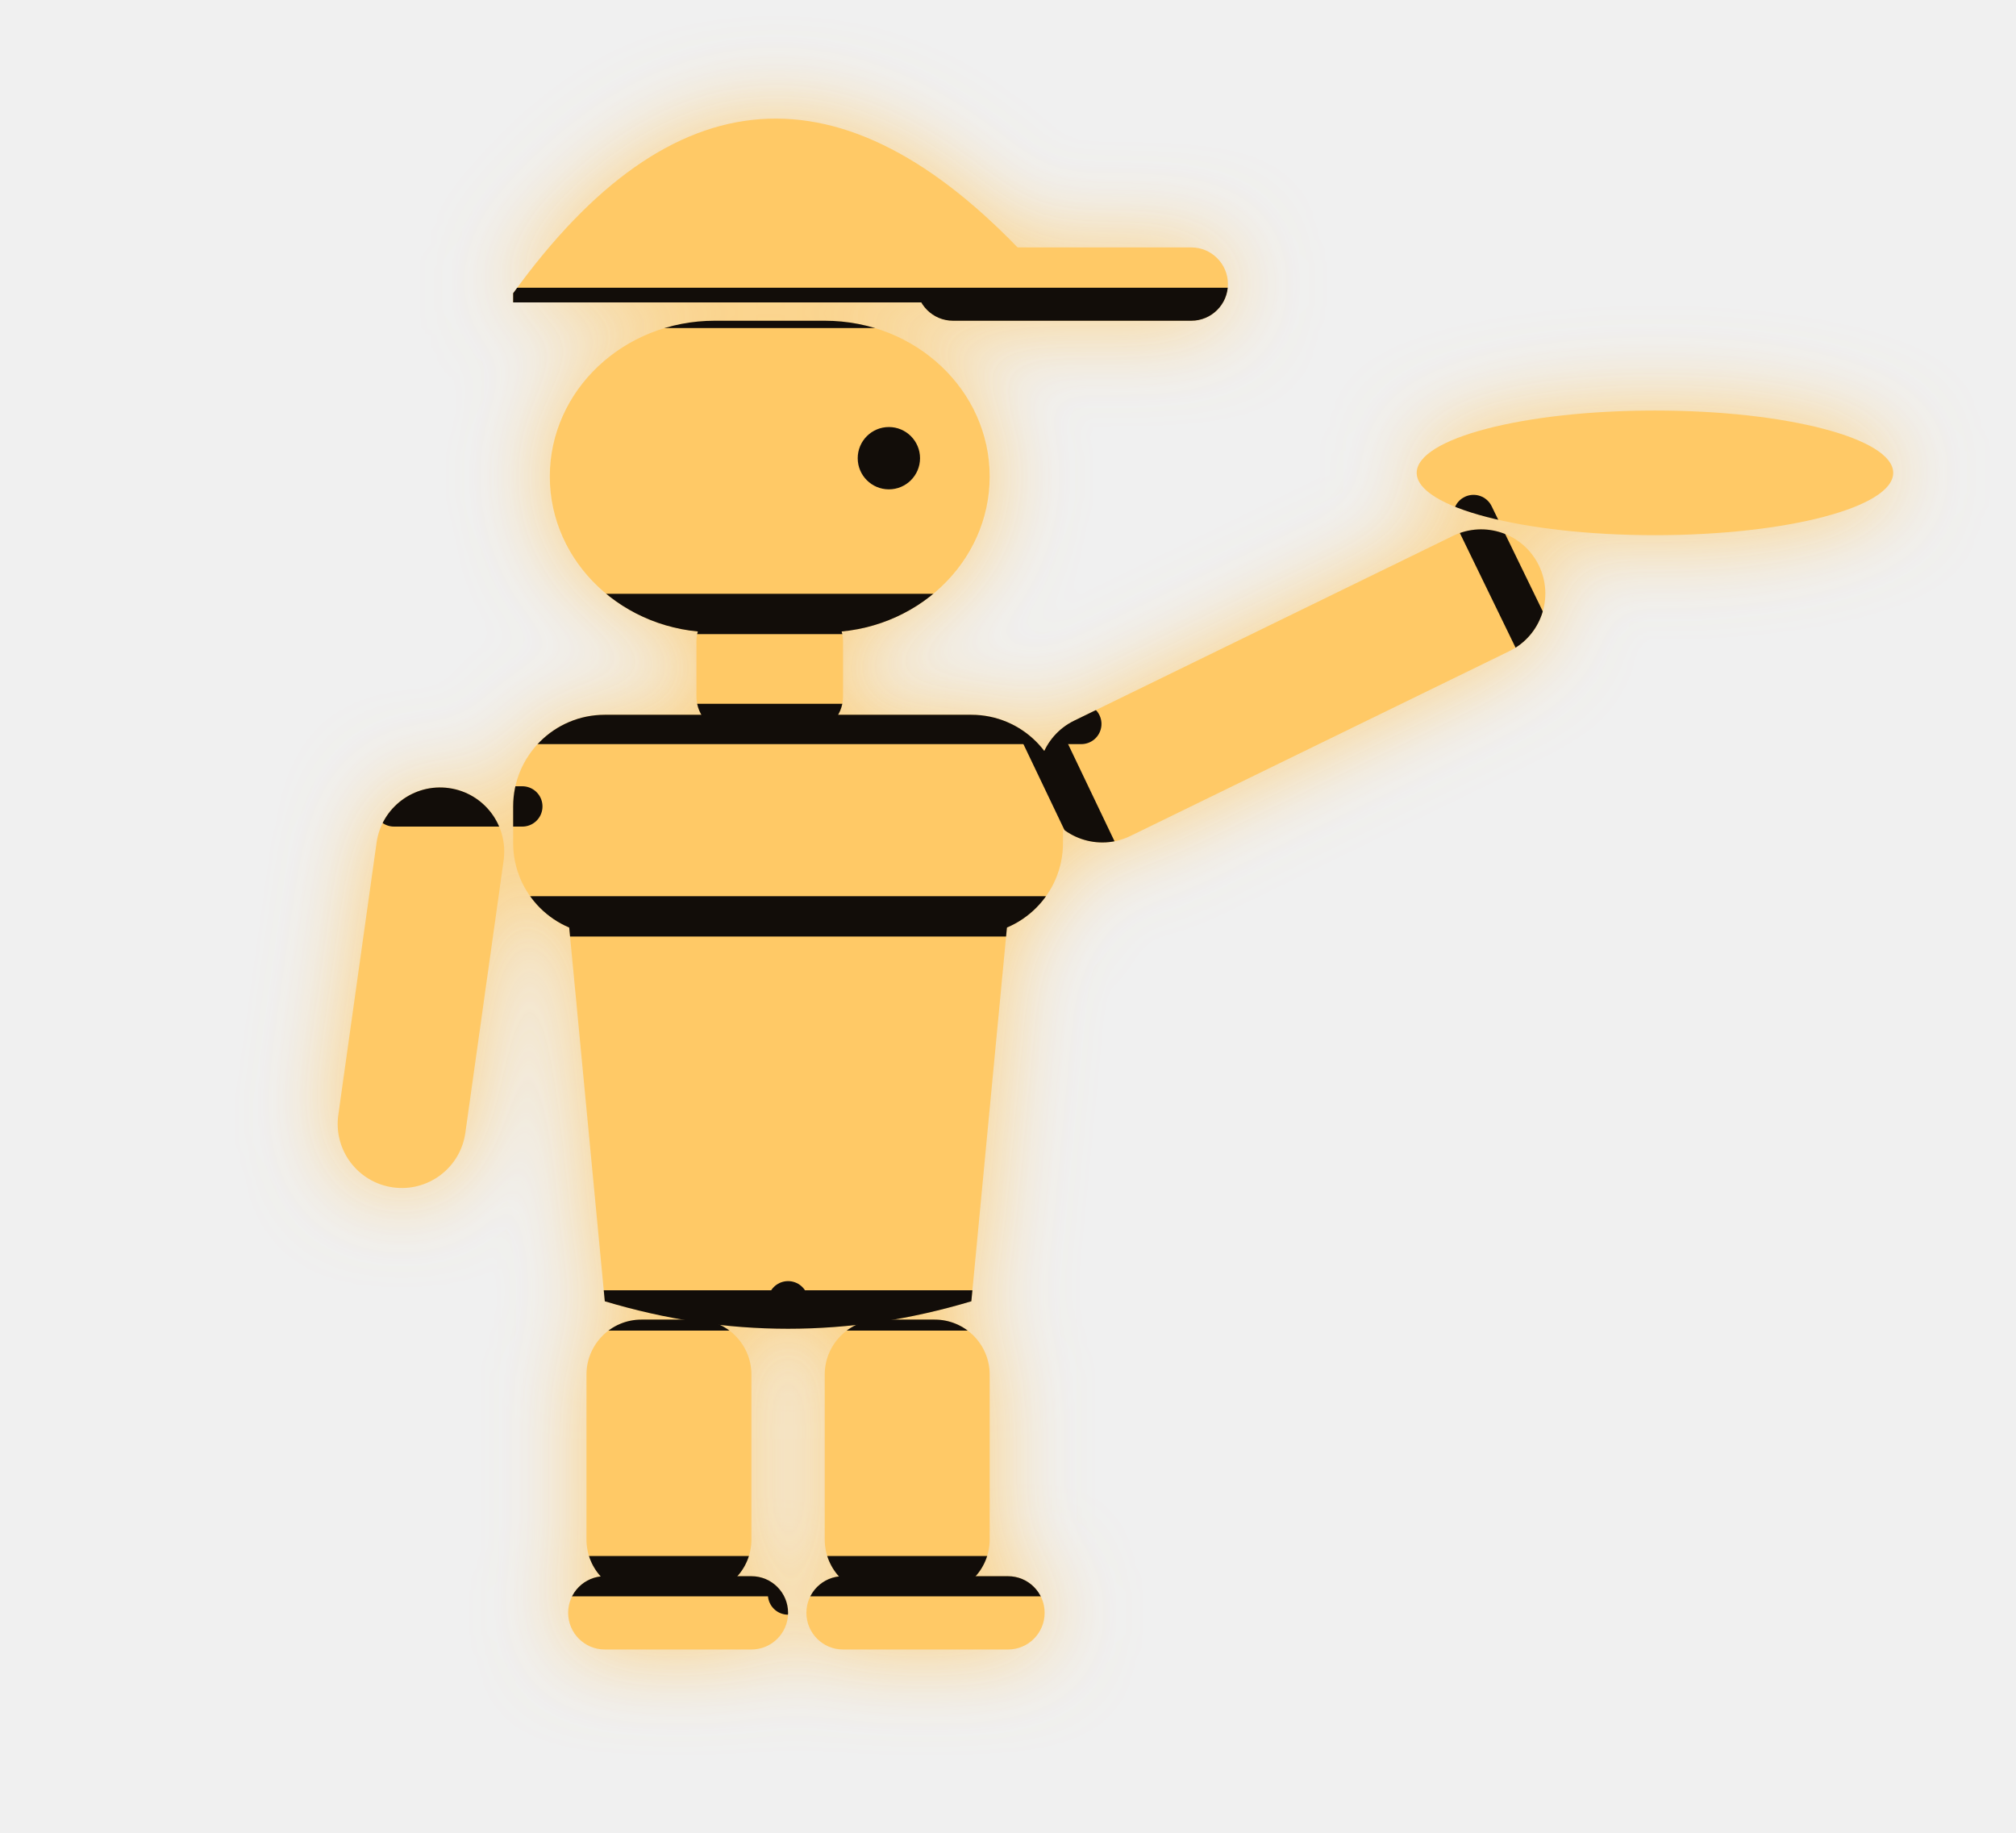
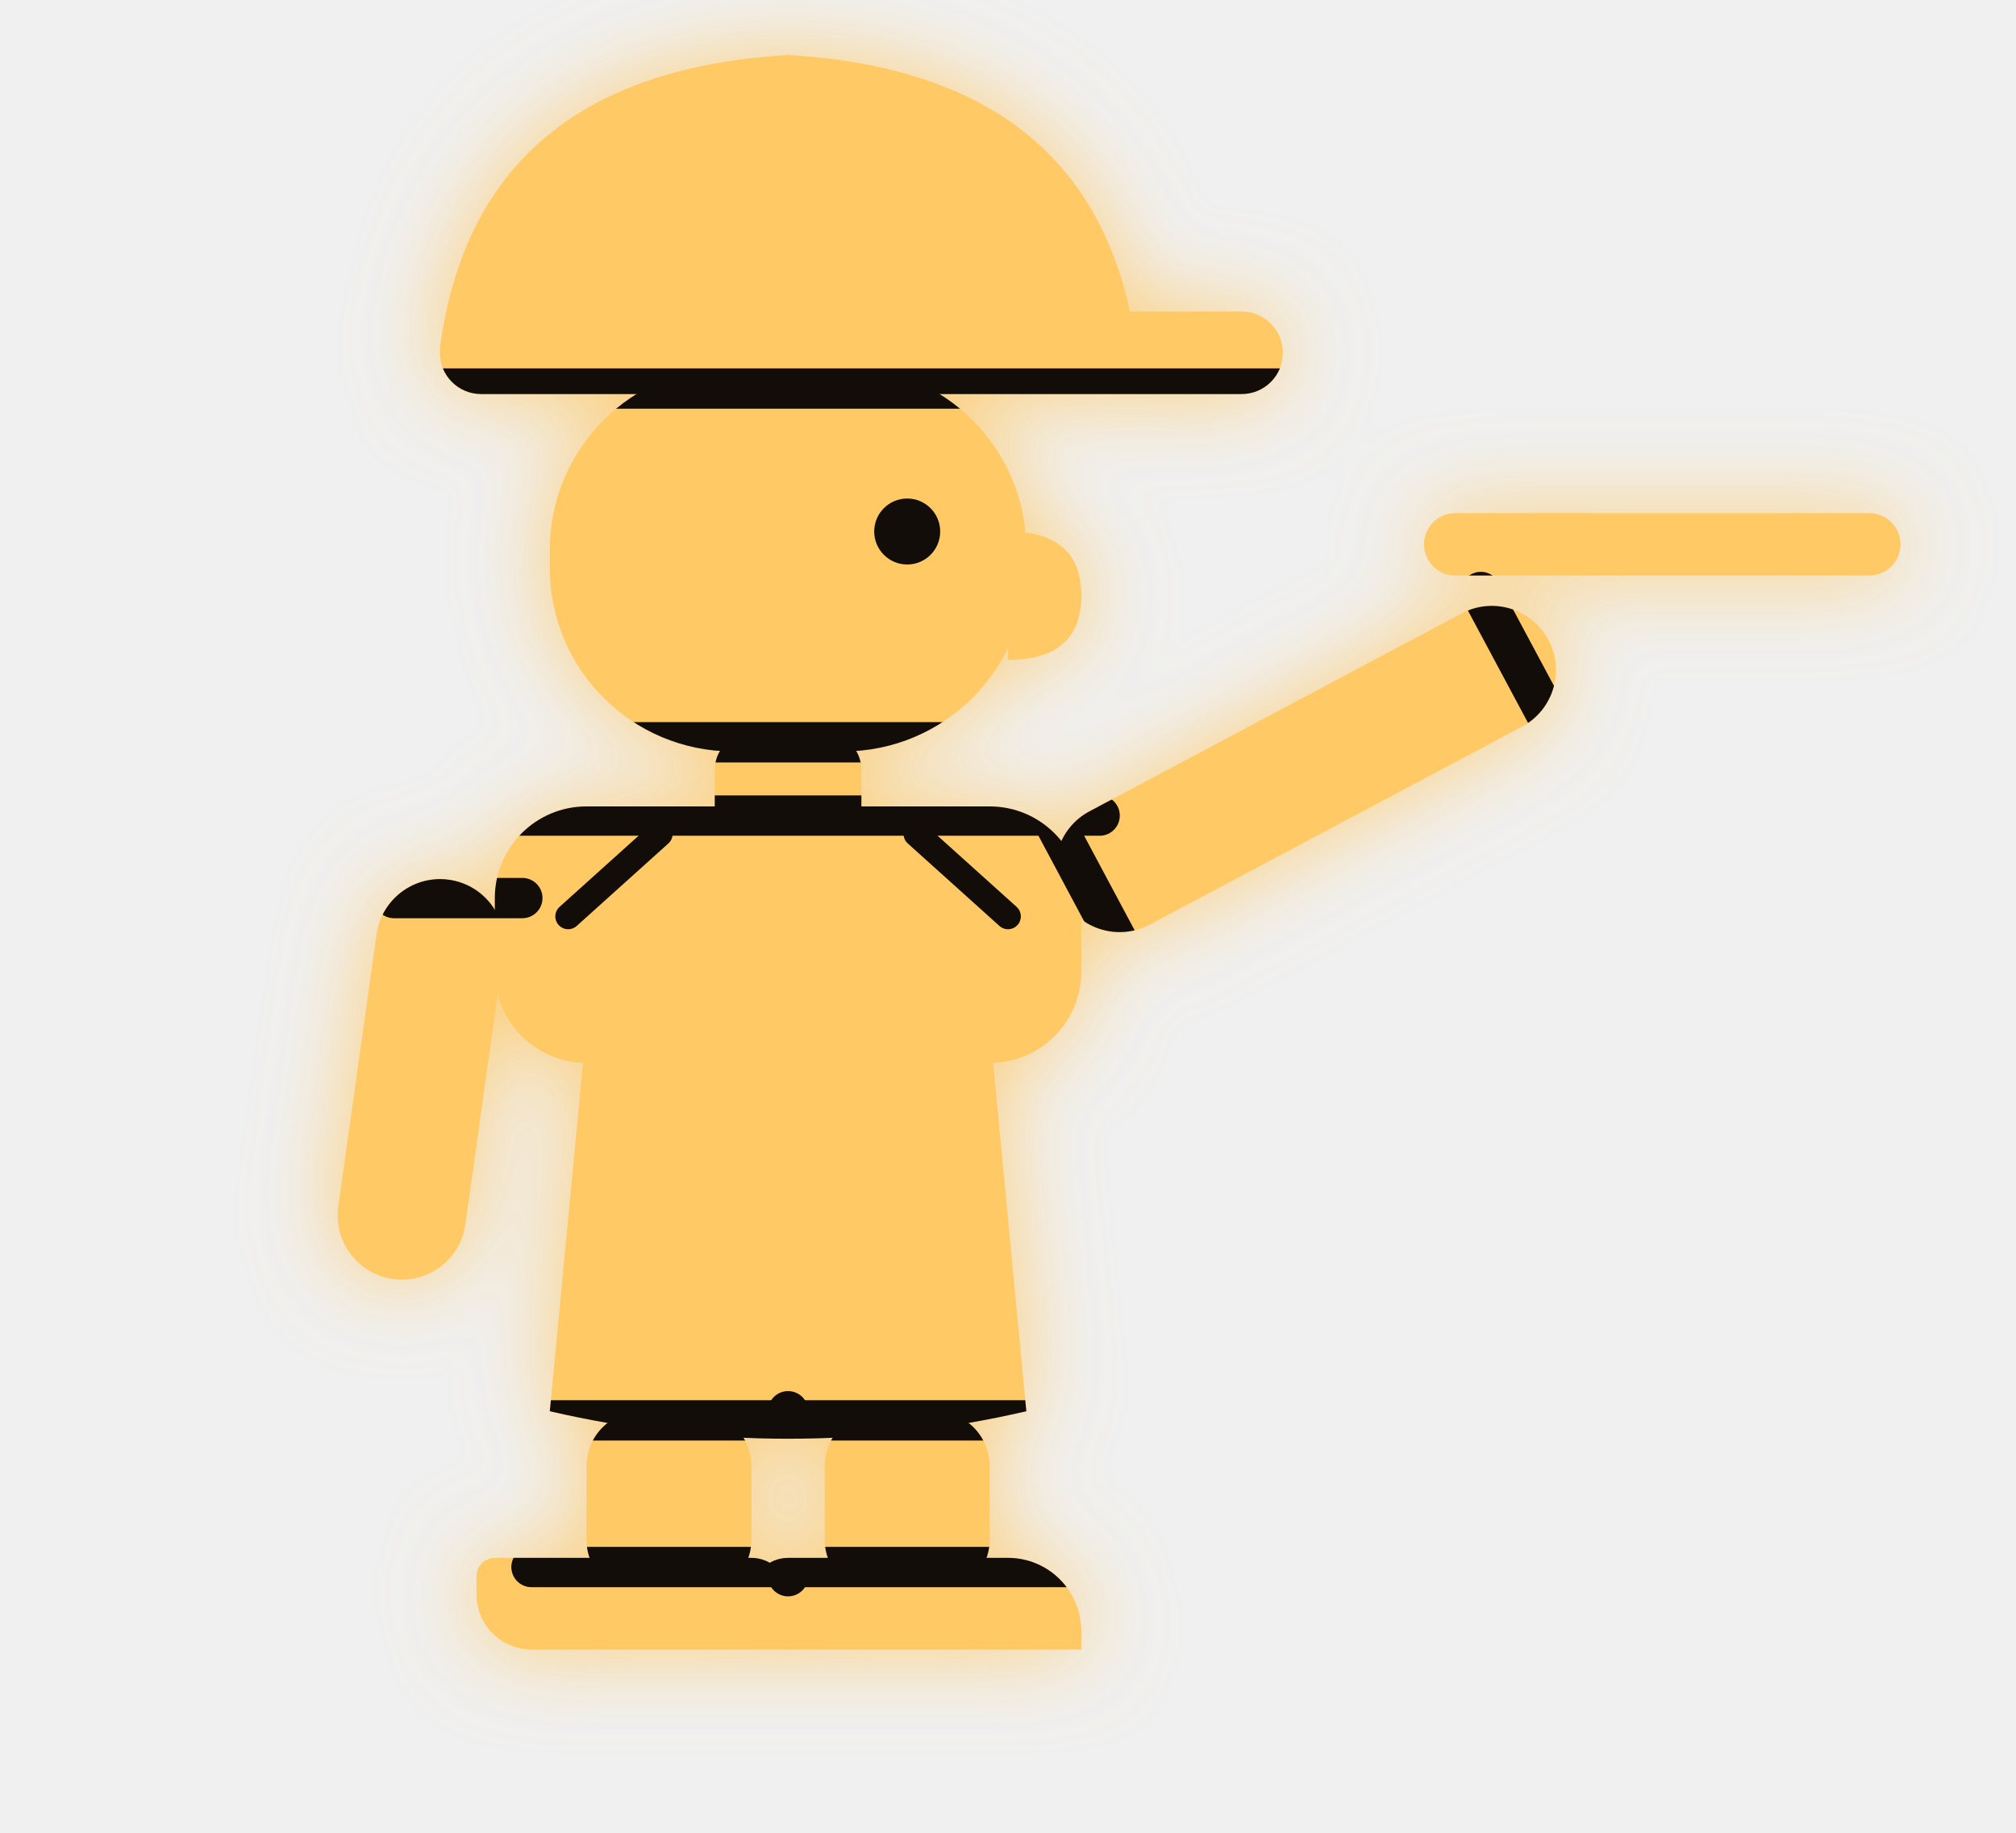
<svg xmlns="http://www.w3.org/2000/svg" xmlns:xlink="http://www.w3.org/1999/xlink" viewBox="0 0 110 100">
  <defs>
    <filter id="glow" x="-40%" y="-40%" width="180%" height="180%">
      <feGaussianBlur stdDeviation="2.4" />
    </filter>
    <g id="seg" fill="#ffc966" stroke="none">
      <g>
-         <path d="M28 16 Q41 -2 56 14 L56 16.5 L28 16.5 Z" />
-         <rect x="50" y="13.5" width="17" height="4" rx="2" />
-         <rect x="30" y="17.5" width="24" height="17" rx="9" />
+         <path d="M24 19 Q26 4 43 3 Q60 4 62 19 Z" />
+         <rect x="24" y="17" width="46" height="4.5" rx="2.25" />
+         <rect x="30" y="20" width="26" height="21" rx="10" />
+         <path d="M55 29 q4 0 4 3.5 q0 3.5 -4 3.5 z" />
      </g>
-       <rect x="38" y="33" width="8" height="7" rx="2" />
-       <rect x="28" y="39" width="30" height="12" rx="5" />
-       <path d="M31 50 L55 50 L53 71 Q43 74 33 71 Z" />
-       <rect x="21" y="43" width="7" height="22" rx="3.5" transform="rotate(8 24.5 43)" />
-       <rect x="57" y="40.5" width="30" height="7" rx="3.5" transform="rotate(-26 57 44)" />
-       <ellipse cx="90.3" cy="25.8" rx="13" ry="3.4" />
-       <rect x="32" y="72" width="9" height="15" rx="3" />
-       <rect x="45" y="72" width="9" height="15" rx="3" />
-       <rect x="31" y="86" width="12" height="4" rx="2" />
-       <rect x="44" y="86" width="13" height="4" rx="2" />
+       <rect x="39" y="40" width="8" height="6" rx="2" />
+       <rect x="27" y="44" width="32" height="14" rx="5" />
+       <path d="M36 45 L50 45 L50 56 L54 56 L56 77 Q43 80 30 77 L32 56 L36 56 Z" />
+       <rect x="21" y="48" width="7" height="22" rx="3.5" transform="rotate(8 24.5 48)" />
+       <rect x="58" y="45.5" width="30" height="7" rx="3.5" transform="rotate(-28 58 49)" />
+       <rect x="77.7" y="28.0" width="26" height="3.4" rx="1.7" />
+       <rect x="32" y="77" width="9" height="10" rx="3" />
+       <rect x="45" y="77" width="9" height="10" rx="3" />
+       <path d="M30 85 h11 a2 2 0 0 1 2 2 v3 h-14 a3 3 0 0 1 -3 -3 v-1 a1 1 0 0 1 1 -1 z" />
+       <path d="M44 85 h11 a4 4 0 0 1 4 4 v1 h-16 a2 2 0 0 1 -2 -2 v-1 a2 2 0 0 1 2 -2 z" />
    </g>
    <mask id="ink" maskUnits="userSpaceOnUse" x="0" y="0" width="110" height="100">
      <g fill="#fff" stroke="none">
        <g>
-           <path d="M28 16 Q41 -2 56 14 L56 16.5 L28 16.5 Z" />
-           <rect x="50" y="13.5" width="17" height="4" rx="2" />
-           <rect x="30" y="17.5" width="24" height="17" rx="9" />
+           <path d="M24 19 Q26 4 43 3 Q60 4 62 19 Z" />
+           <rect x="24" y="17" width="46" height="4.5" rx="2.25" />
+           <rect x="30" y="20" width="26" height="21" rx="10" />
+           <path d="M55 29 q4 0 4 3.5 q0 3.5 -4 3.5 z" />
        </g>
-         <rect x="38" y="33" width="8" height="7" rx="2" />
-         <rect x="28" y="39" width="30" height="12" rx="5" />
-         <path d="M31 50 L55 50 L53 71 Q43 74 33 71 Z" />
-         <rect x="21" y="43" width="7" height="22" rx="3.5" transform="rotate(8 24.5 43)" />
-         <rect x="57" y="40.5" width="30" height="7" rx="3.5" transform="rotate(-26 57 44)" />
-         <ellipse cx="90.3" cy="25.8" rx="13" ry="3.4" />
-         <rect x="32" y="72" width="9" height="15" rx="3" />
-         <rect x="45" y="72" width="9" height="15" rx="3" />
-         <rect x="31" y="86" width="12" height="4" rx="2" />
-         <rect x="44" y="86" width="13" height="4" rx="2" />
+         <rect x="39" y="40" width="8" height="6" rx="2" />
+         <rect x="27" y="44" width="32" height="14" rx="5" />
+         <path d="M36 45 L50 45 L50 56 L54 56 L56 77 Q43 80 30 77 L32 56 L36 56 Z" />
+         <rect x="21" y="48" width="7" height="22" rx="3.5" transform="rotate(8 24.5 48)" />
+         <rect x="58" y="45.5" width="30" height="7" rx="3.5" transform="rotate(-28 58 49)" />
+         <rect x="77.7" y="28.0" width="26" height="3.4" rx="1.7" />
+         <rect x="32" y="77" width="9" height="10" rx="3" />
+         <rect x="45" y="77" width="9" height="10" rx="3" />
+         <path d="M30 85 h11 a2 2 0 0 1 2 2 v3 h-14 a3 3 0 0 1 -3 -3 v-1 a1 1 0 0 1 1 -1 z" />
+         <path d="M44 85 h11 a4 4 0 0 1 4 4 v1 h-16 a2 2 0 0 1 -2 -2 v-1 a2 2 0 0 1 2 -2 z" />
      </g>
    </mask>
  </defs>
  <use xlink:href="#seg" filter="url(#glow)" opacity="0.85" />
  <use xlink:href="#seg" />
  <g mask="url(#ink)">
-     <circle cx="48.5" cy="25" r="1.7" fill="#120d09" />
-     <path d="M83.9 35.3 L80.4 28.1" fill="none" stroke="#120d09" stroke-width="2.2" stroke-linecap="round" stroke-linejoin="round" class="seam" />
-     <path d="M27 16.8 L68 16.8" fill="none" stroke="#120d09" stroke-width="2.2" stroke-linecap="round" stroke-linejoin="round" class="seam" />
-     <path d="M29 33.5 L55 33.5" fill="none" stroke="#120d09" stroke-width="2.2" stroke-linecap="round" stroke-linejoin="round" class="seam" />
-     <path d="M27 39.5 L59 39.5" fill="none" stroke="#120d09" stroke-width="2.2" stroke-linecap="round" stroke-linejoin="round" class="seam" />
-     <path d="M29 50 L57 50" fill="none" stroke="#120d09" stroke-width="2.2" stroke-linecap="round" stroke-linejoin="round" class="seam" />
-     <path d="M60.5 47.8 L56.2 38.8" fill="none" stroke="#120d09" stroke-width="2.2" stroke-linecap="round" stroke-linejoin="round" class="seam" />
-     <path d="M21.5 44 L28.5 44" fill="none" stroke="#120d09" stroke-width="2.2" stroke-linecap="round" stroke-linejoin="round" class="seam" />
-     <path d="M43 71 L43 87" fill="none" stroke="#120d09" stroke-width="2.2" stroke-linecap="round" stroke-linejoin="round" class="seam" />
-     <path d="M30 71.5 L56 71.5" fill="none" stroke="#120d09" stroke-width="2.2" stroke-linecap="round" stroke-linejoin="round" class="seam" />
-     <path d="M30 86 L58 86" fill="none" stroke="#120d09" stroke-width="2.2" stroke-linecap="round" stroke-linejoin="round" class="seam" />
+     <circle cx="49.5" cy="29" r="1.8" fill="#120d09" />
+     <path d="M36 45.5 L31 50 M50 45.5 L55 50" fill="none" stroke="#120d09" stroke-width="1.4" stroke-linecap="round" stroke-linejoin="round" />
+     <path d="M84.6 39.4 L80.8 32.3" fill="none" stroke="#120d09" stroke-width="2.2" stroke-linecap="round" stroke-linejoin="round" class="seam" />
+     <path d="M23 21.2 L71 21.2" fill="none" stroke="#120d09" stroke-width="2.2" stroke-linecap="round" stroke-linejoin="round" class="seam" />
+     <path d="M29 40.5 L57 40.5" fill="none" stroke="#120d09" stroke-width="2.2" stroke-linecap="round" stroke-linejoin="round" class="seam" />
+     <path d="M26 44.5 L60 44.5" fill="none" stroke="#120d09" stroke-width="2.2" stroke-linecap="round" stroke-linejoin="round" class="seam" />
+     <path d="M61.7 52.7 L57.0 43.9" fill="none" stroke="#120d09" stroke-width="2.2" stroke-linecap="round" stroke-linejoin="round" class="seam" />
+     <path d="M21.5 49 L28.5 49" fill="none" stroke="#120d09" stroke-width="2.2" stroke-linecap="round" stroke-linejoin="round" class="seam" />
+     <path d="M43 77 L43 86" fill="none" stroke="#120d09" stroke-width="2.2" stroke-linecap="round" stroke-linejoin="round" class="seam" />
+     <path d="M29 77.5 L57 77.5" fill="none" stroke="#120d09" stroke-width="2.2" stroke-linecap="round" stroke-linejoin="round" class="seam" />
+     <path d="M29 85.5 L60 85.5" fill="none" stroke="#120d09" stroke-width="2.2" stroke-linecap="round" stroke-linejoin="round" class="seam" />
  </g>
</svg>
